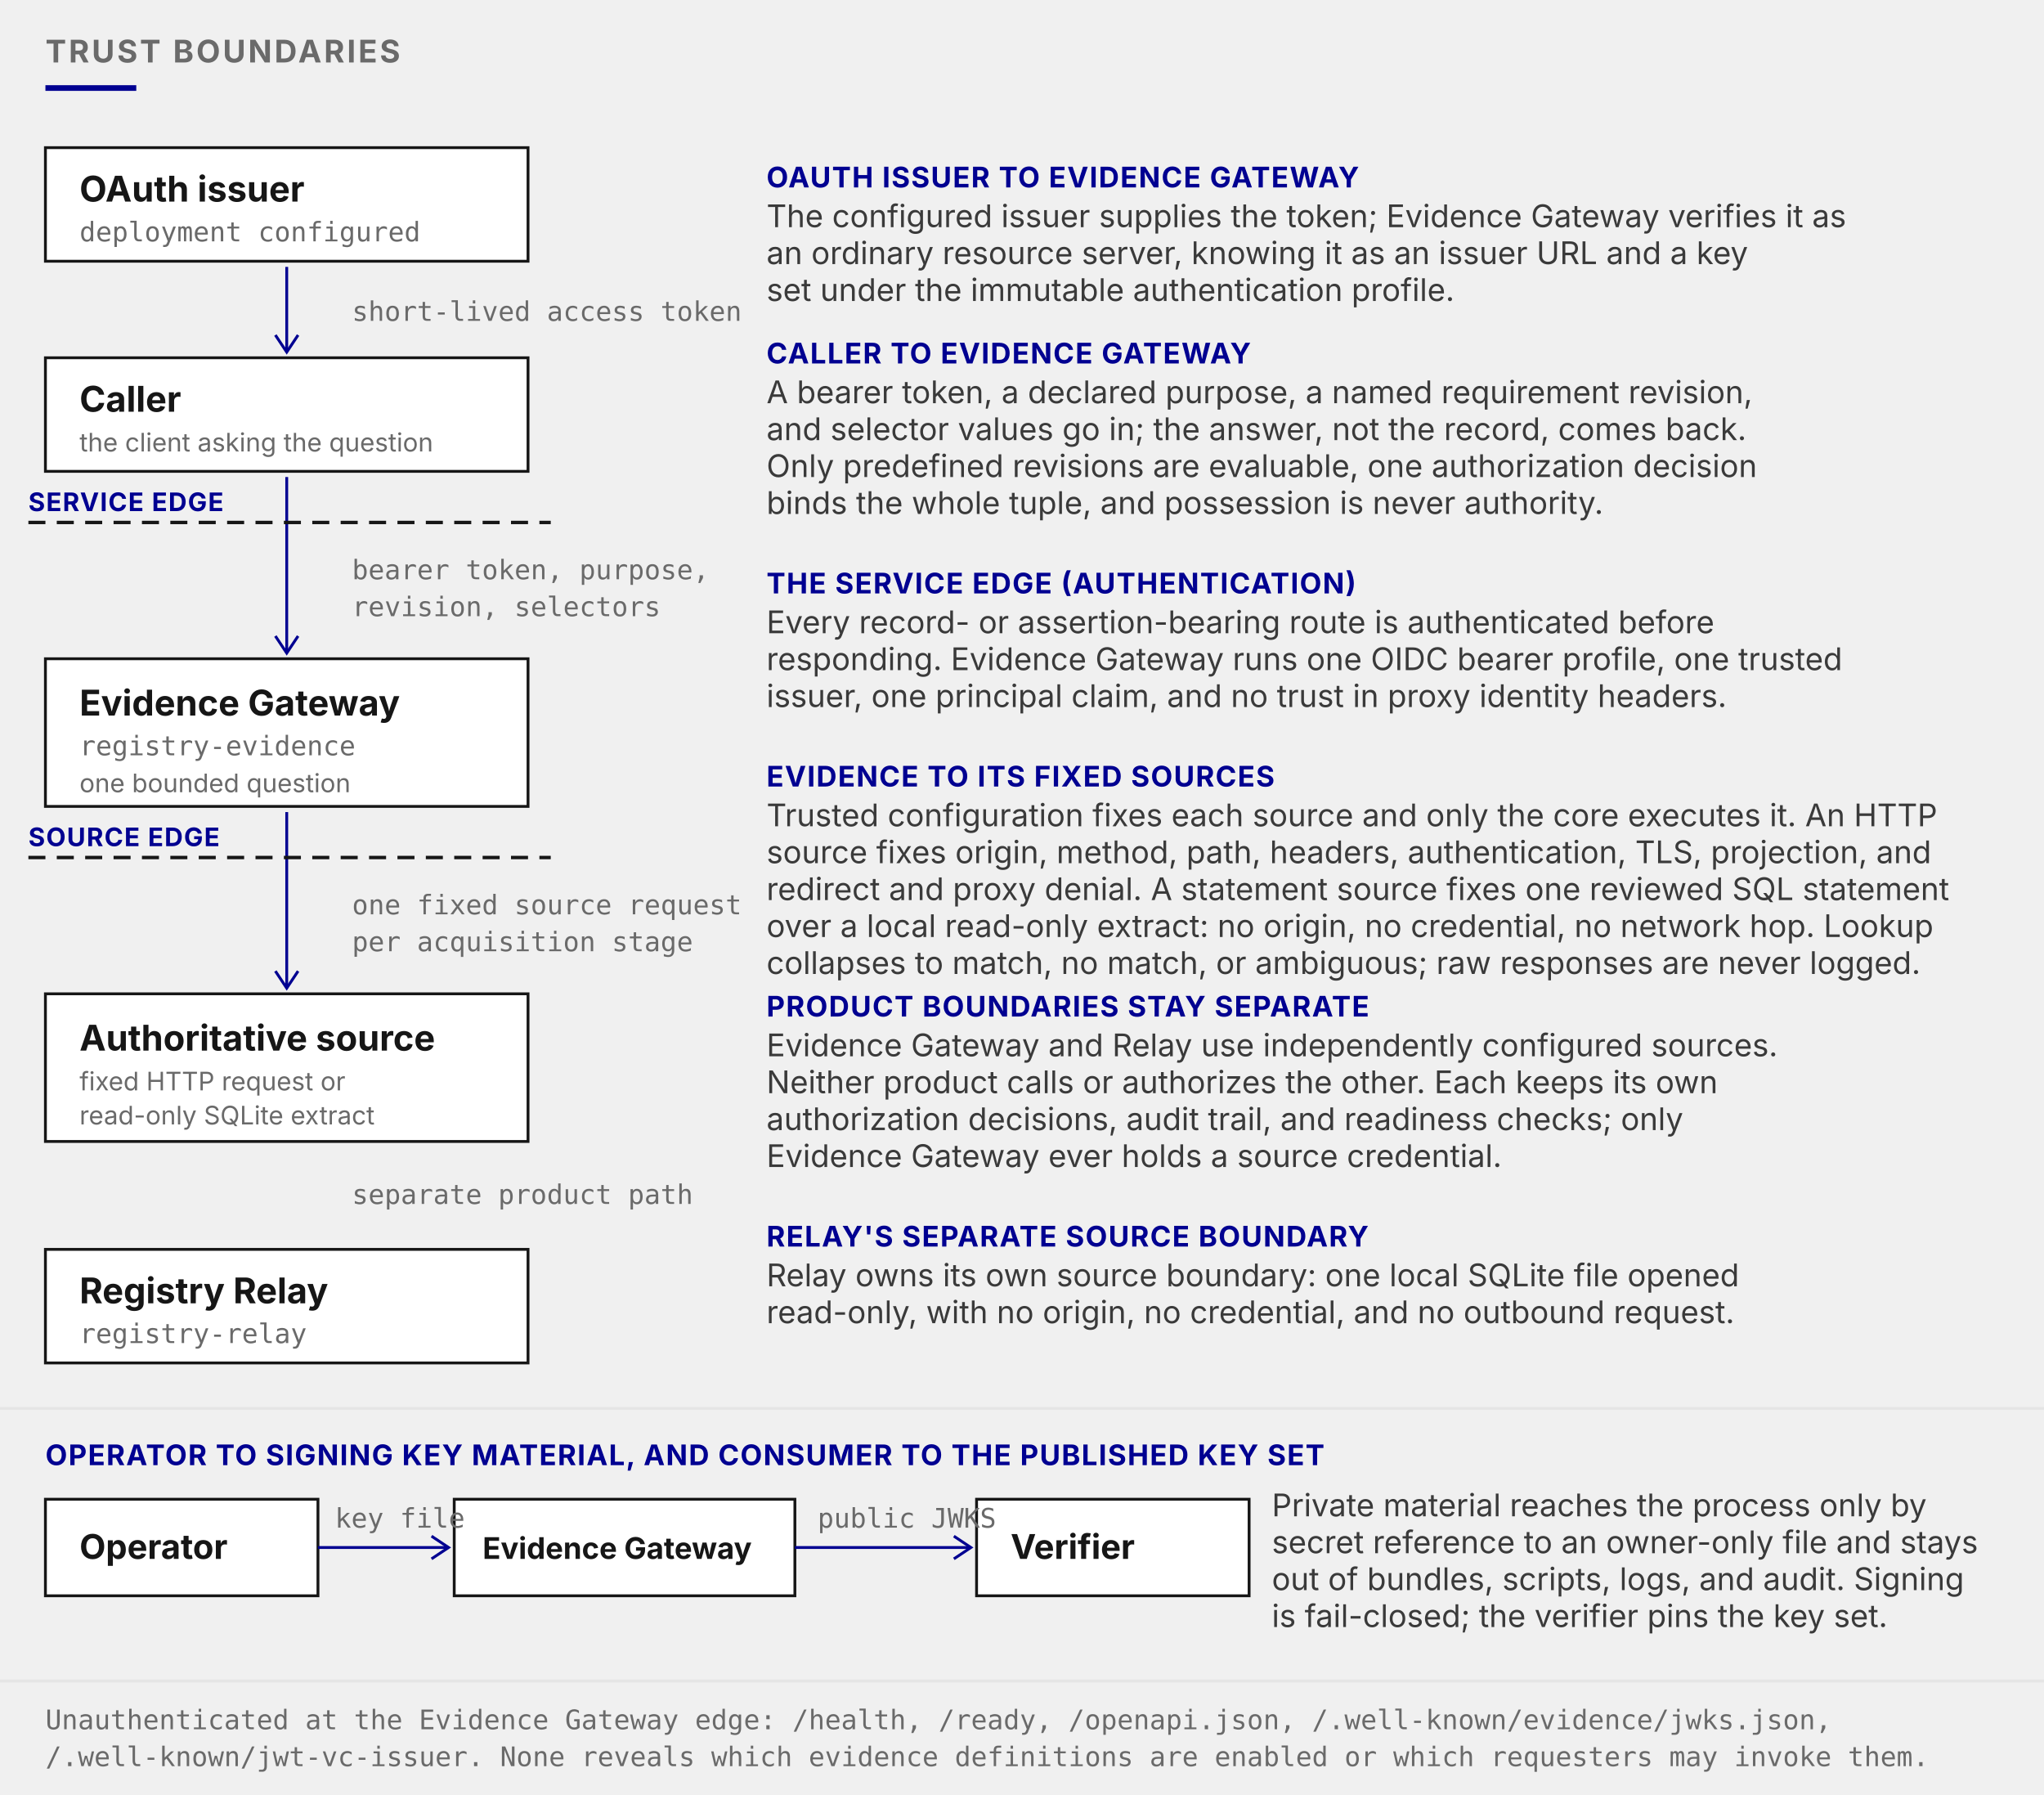
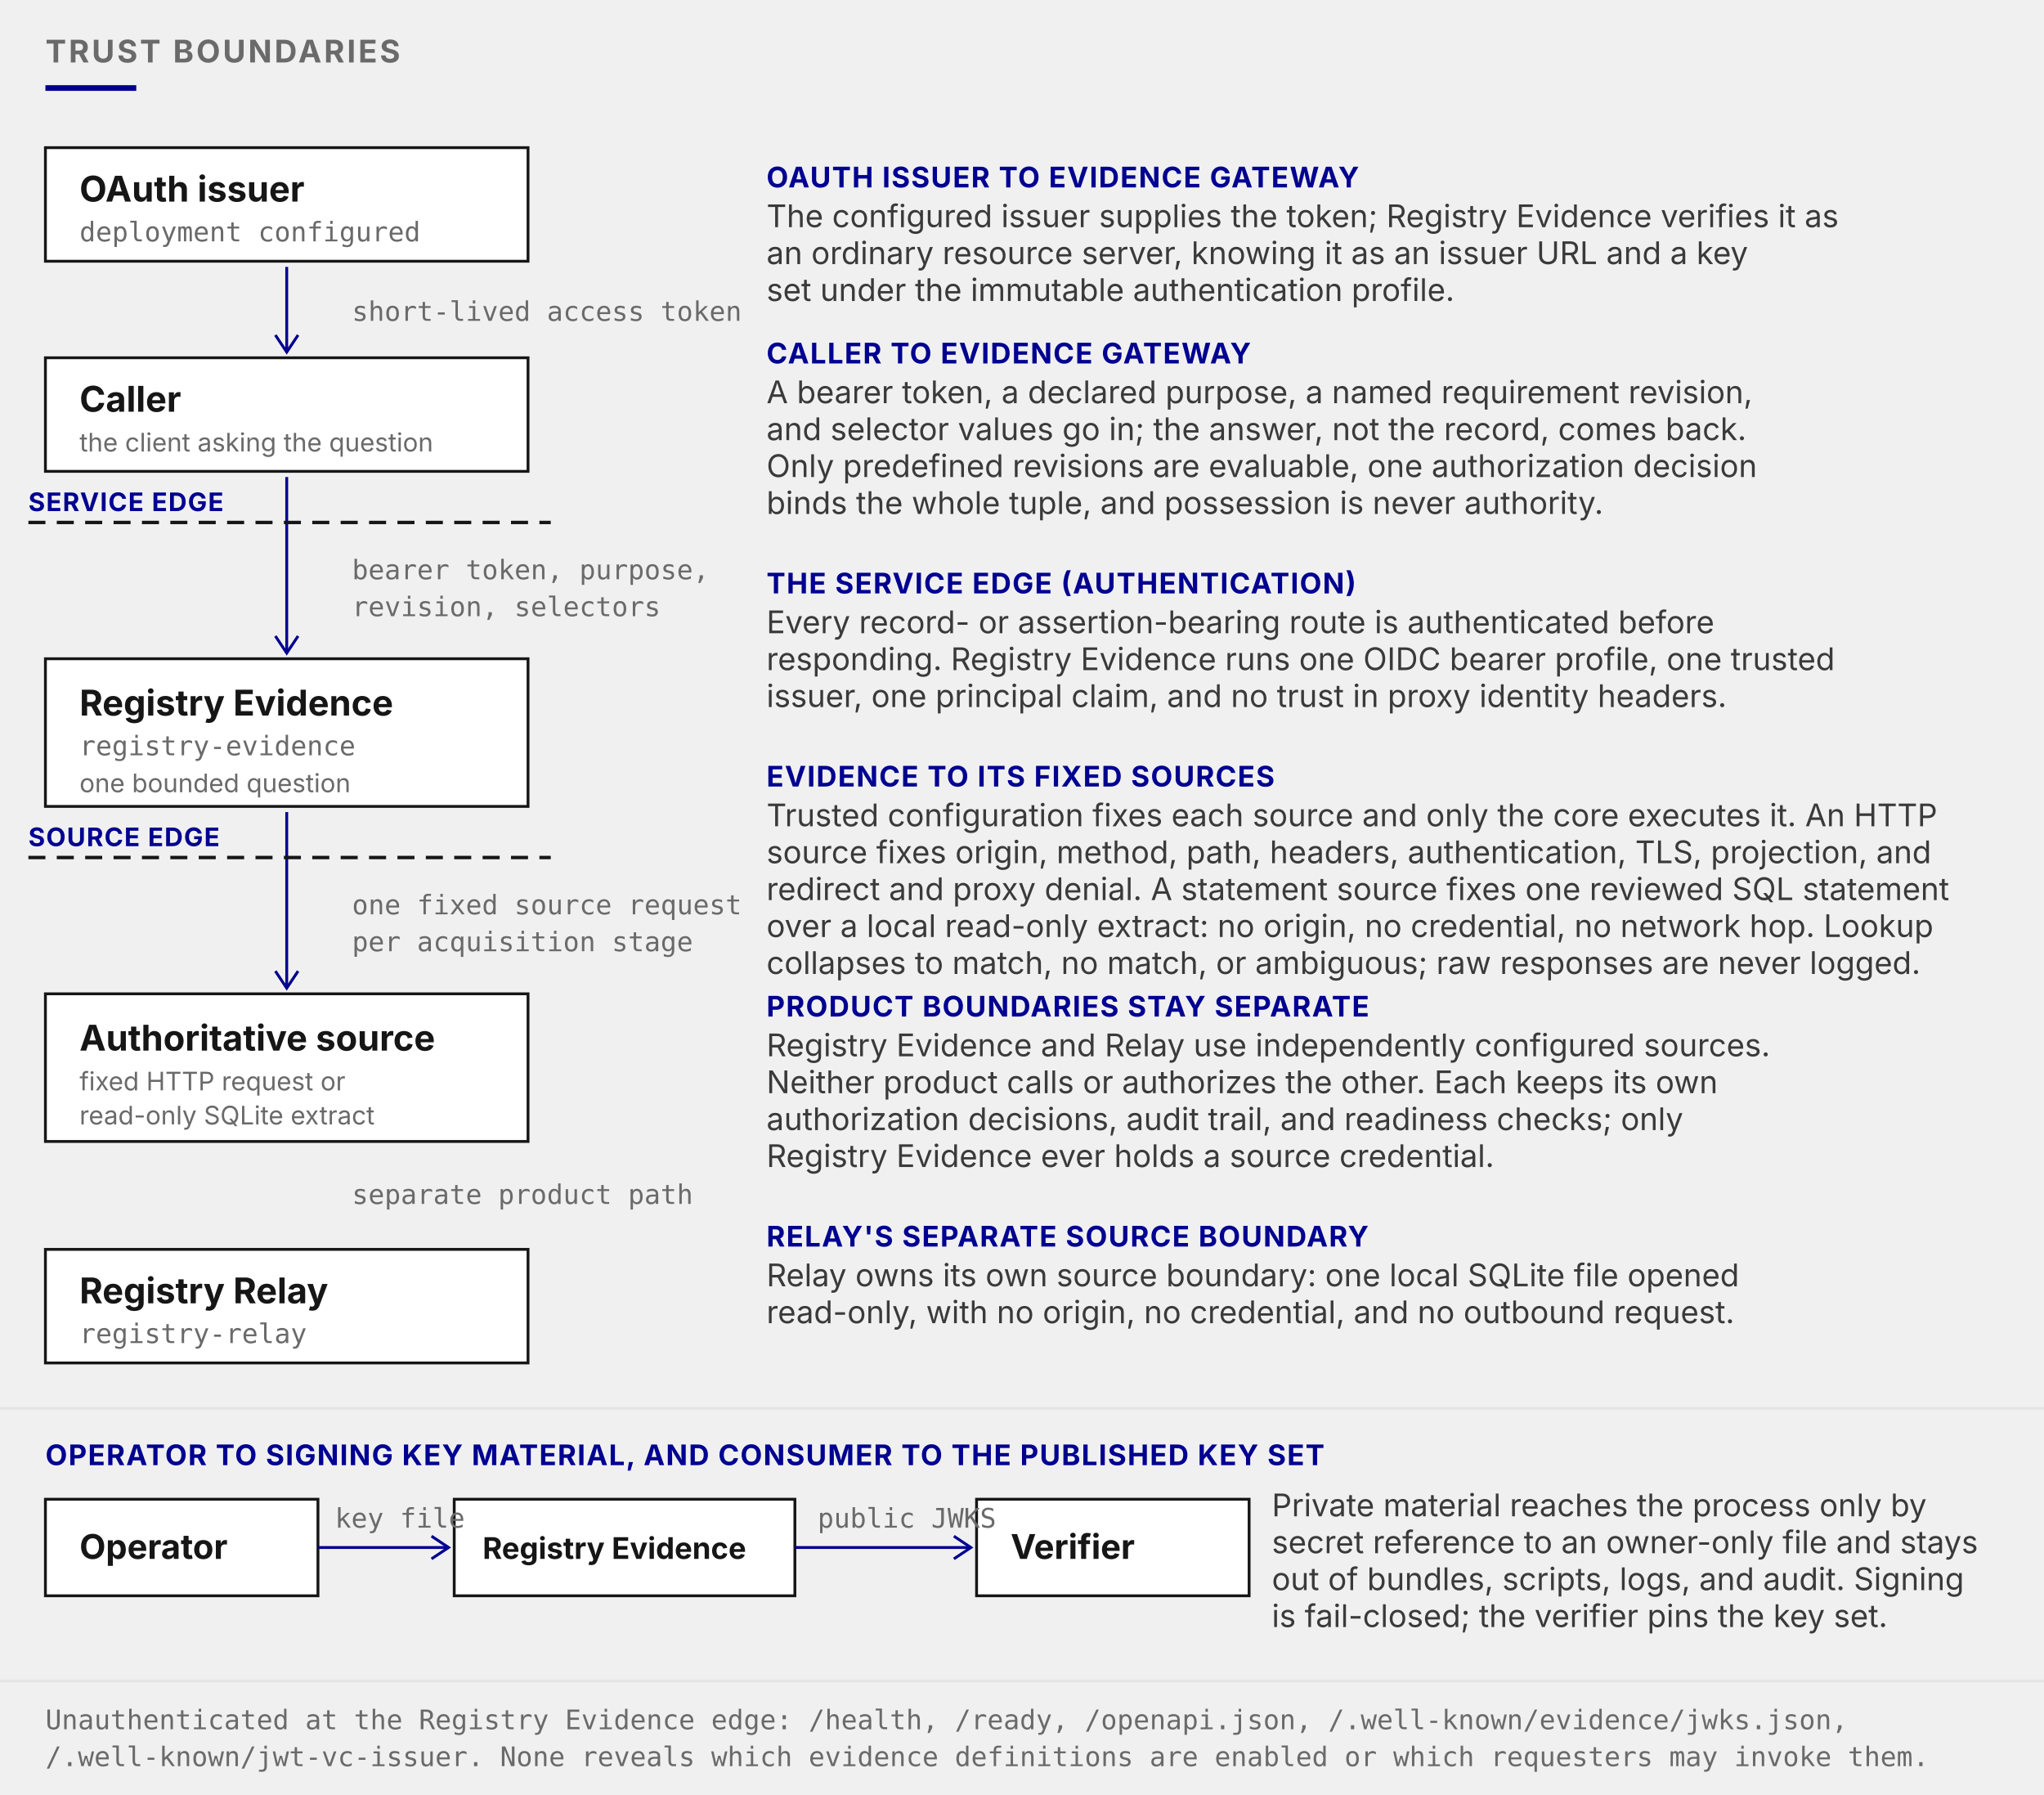
<svg xmlns="http://www.w3.org/2000/svg" viewBox="0 0 720 632" role="img" font-family="'Public Sans', system-ui, -apple-system, BlinkMacSystemFont, sans-serif" text-rendering="geometricPrecision">
  <text x="16" y="22" fill="#6a6a6a" font-size="11" font-weight="700" letter-spacing="0.08em">TRUST BOUNDARIES</text>
  <rect x="16" y="30" width="32" height="2" fill="#000091" />
  <g fill="#ffffff" stroke="#161616" stroke-width="1">
    <rect x="16" y="52" width="170" height="40" />
    <rect x="16" y="126" width="170" height="40" />
    <rect x="16" y="232" width="170" height="52" />
    <rect x="16" y="350" width="170" height="52" />
    <rect x="16" y="440" width="170" height="40" />
  </g>
  <g fill="#161616" font-size="12.5" font-weight="700">
    <text x="28" y="71">OAuth issuer</text>
    <text x="28" y="145">Caller</text>
-     <text x="28" y="252">Evidence Gateway</text>
+     <text x="28" y="252">Registry Evidence</text>
    <text x="28" y="370">Authoritative source</text>
    <text x="28" y="459">Registry Relay</text>
  </g>
  <g fill="#6a6a6a" font-size="9.5" font-family="'IBM Plex Mono', ui-monospace, SFMono-Regular, monospace">
    <text x="28" y="85">deployment configured</text>
    <text x="28" y="266">registry-evidence</text>
    <text x="28" y="473">registry-relay</text>
  </g>
  <g fill="#6a6a6a" font-size="9">
    <text x="28" y="159">the client asking the question</text>
    <text x="28" y="279">one bounded question</text>
    <text x="28" y="384">fixed HTTP request or</text>
    <text x="28" y="396">read-only SQLite extract</text>
  </g>
  <g stroke="#000091" stroke-width="1" fill="none">
    <line x1="101" y1="94" x2="101" y2="124" />
    <polyline points="97,118 101,124 105,118" />
    <line x1="101" y1="168" x2="101" y2="230" />
    <polyline points="97,224 101,230 105,224" />
    <line x1="101" y1="286" x2="101" y2="348" />
    <polyline points="97,342 101,348 105,342" />
  </g>
  <g stroke="#161616" stroke-width="1.2" stroke-dasharray="6 4">
    <line x1="10" y1="184" x2="194" y2="184" />
    <line x1="10" y1="302" x2="194" y2="302" />
  </g>
  <g fill="#000091" font-size="9" font-weight="700" letter-spacing="0.04em">
    <text x="10" y="180">SERVICE EDGE</text>
    <text x="10" y="298">SOURCE EDGE</text>
  </g>
  <g fill="#6a6a6a" font-size="9.5" font-family="'IBM Plex Mono', ui-monospace, SFMono-Regular, monospace">
    <text x="124" y="113">short-lived access token</text>
    <text x="124" y="204">bearer token, purpose,</text>
    <text x="124" y="217">revision, selectors</text>
    <text x="124" y="322">one fixed source request</text>
    <text x="124" y="335">per acquisition stage</text>
    <text x="124" y="424">separate product path</text>
  </g>
  <g fill="#000091" font-size="10" font-weight="700" letter-spacing="0.04em">
    <text x="270" y="66">OAUTH ISSUER TO EVIDENCE GATEWAY</text>
    <text x="270" y="128">CALLER TO EVIDENCE GATEWAY</text>
    <text x="270" y="209">THE SERVICE EDGE (AUTHENTICATION)</text>
    <text x="270" y="277">EVIDENCE TO ITS FIXED SOURCES</text>
    <text x="270" y="358">PRODUCT BOUNDARIES STAY SEPARATE</text>
    <text x="270" y="439">RELAY'S SEPARATE SOURCE BOUNDARY</text>
  </g>
  <g fill="#3a3a3a" font-size="11">
-     <text x="270" y="80">The configured issuer supplies the token; Evidence Gateway verifies it as</text>
+     <text x="270" y="80">The configured issuer supplies the token; Registry Evidence verifies it as</text>
    <text x="270" y="93">an ordinary resource server, knowing it as an issuer URL and a key</text>
    <text x="270" y="106">set under the immutable authentication profile.</text>
    <text x="270" y="142">A bearer token, a declared purpose, a named requirement revision,</text>
    <text x="270" y="155">and selector values go in; the answer, not the record, comes back.</text>
    <text x="270" y="168">Only predefined revisions are evaluable, one authorization decision</text>
    <text x="270" y="181">binds the whole tuple, and possession is never authority.</text>
    <text x="270" y="223">Every record- or assertion-bearing route is authenticated before</text>
-     <text x="270" y="236">responding. Evidence Gateway runs one OIDC bearer profile, one trusted</text>
+     <text x="270" y="236">responding. Registry Evidence runs one OIDC bearer profile, one trusted</text>
    <text x="270" y="249">issuer, one principal claim, and no trust in proxy identity headers.</text>
    <text x="270" y="291">Trusted configuration fixes each source and only the core executes it. An HTTP</text>
    <text x="270" y="304">source fixes origin, method, path, headers, authentication, TLS, projection, and</text>
    <text x="270" y="317">redirect and proxy denial. A statement source fixes one reviewed SQL statement</text>
    <text x="270" y="330">over a local read-only extract: no origin, no credential, no network hop. Lookup</text>
    <text x="270" y="343">collapses to match, no match, or ambiguous; raw responses are never logged.</text>
-     <text x="270" y="372">Evidence Gateway and Relay use independently configured sources.</text>
+     <text x="270" y="372">Registry Evidence and Relay use independently configured sources.</text>
    <text x="270" y="385">Neither product calls or authorizes the other. Each keeps its own</text>
    <text x="270" y="398">authorization decisions, audit trail, and readiness checks; only</text>
-     <text x="270" y="411">Evidence Gateway ever holds a source credential.</text>
+     <text x="270" y="411">Registry Evidence ever holds a source credential.</text>
    <text x="270" y="453">Relay owns its own source boundary: one local SQLite file opened</text>
    <text x="270" y="466">read-only, with no origin, no credential, and no outbound request.</text>
  </g>
  <line x1="0" y1="496" x2="720" y2="496" stroke="#e5e5e5" stroke-width="1" />
  <text x="16" y="516" fill="#000091" font-size="10" font-weight="700" letter-spacing="0.04em">OPERATOR TO SIGNING KEY MATERIAL, AND CONSUMER TO THE PUBLISHED KEY SET</text>
  <g fill="#ffffff" stroke="#161616" stroke-width="1">
    <rect x="16" y="528" width="96" height="34" />
    <rect x="160" y="528" width="120" height="34" />
    <rect x="344" y="528" width="96" height="34" />
  </g>
  <g fill="#161616" font-size="12" font-weight="700">
    <text x="28" y="549">Operator</text>
-     <text x="170" y="549" font-size="10.5">Evidence Gateway</text>
+     <text x="170" y="549" font-size="10.5">Registry Evidence</text>
    <text x="356" y="549">Verifier</text>
  </g>
  <g stroke="#000091" stroke-width="1" fill="none">
    <line x1="112" y1="545" x2="158" y2="545" />
    <polyline points="152,541 158,545 152,549" />
    <line x1="280" y1="545" x2="342" y2="545" />
    <polyline points="336,541 342,545 336,549" />
  </g>
  <g fill="#6a6a6a" font-size="9.5" font-family="'IBM Plex Mono', ui-monospace, SFMono-Regular, monospace">
    <text x="118" y="538">key file</text>
    <text x="288" y="538">public JWKS</text>
  </g>
  <g fill="#3a3a3a" font-size="11">
    <text x="448" y="534">Private material reaches the process only by</text>
    <text x="448" y="547">secret reference to an owner-only file and stays</text>
    <text x="448" y="560">out of bundles, scripts, logs, and audit. Signing</text>
    <text x="448" y="573">is fail-closed; the verifier pins the key set.</text>
  </g>
  <line x1="0" y1="592" x2="720" y2="592" stroke="#e5e5e5" stroke-width="1" />
  <g fill="#6a6a6a" font-size="9.5" font-family="'IBM Plex Mono', ui-monospace, SFMono-Regular, monospace">
-     <text x="16" y="609">Unauthenticated at the Evidence Gateway edge: /health, /ready, /openapi.json, /.well-known/evidence/jwks.json,</text>
+     <text x="16" y="609">Unauthenticated at the Registry Evidence edge: /health, /ready, /openapi.json, /.well-known/evidence/jwks.json,</text>
    <text x="16" y="622">/.well-known/jwt-vc-issuer. None reveals which evidence definitions are enabled or which requesters may invoke them.</text>
  </g>
</svg>
